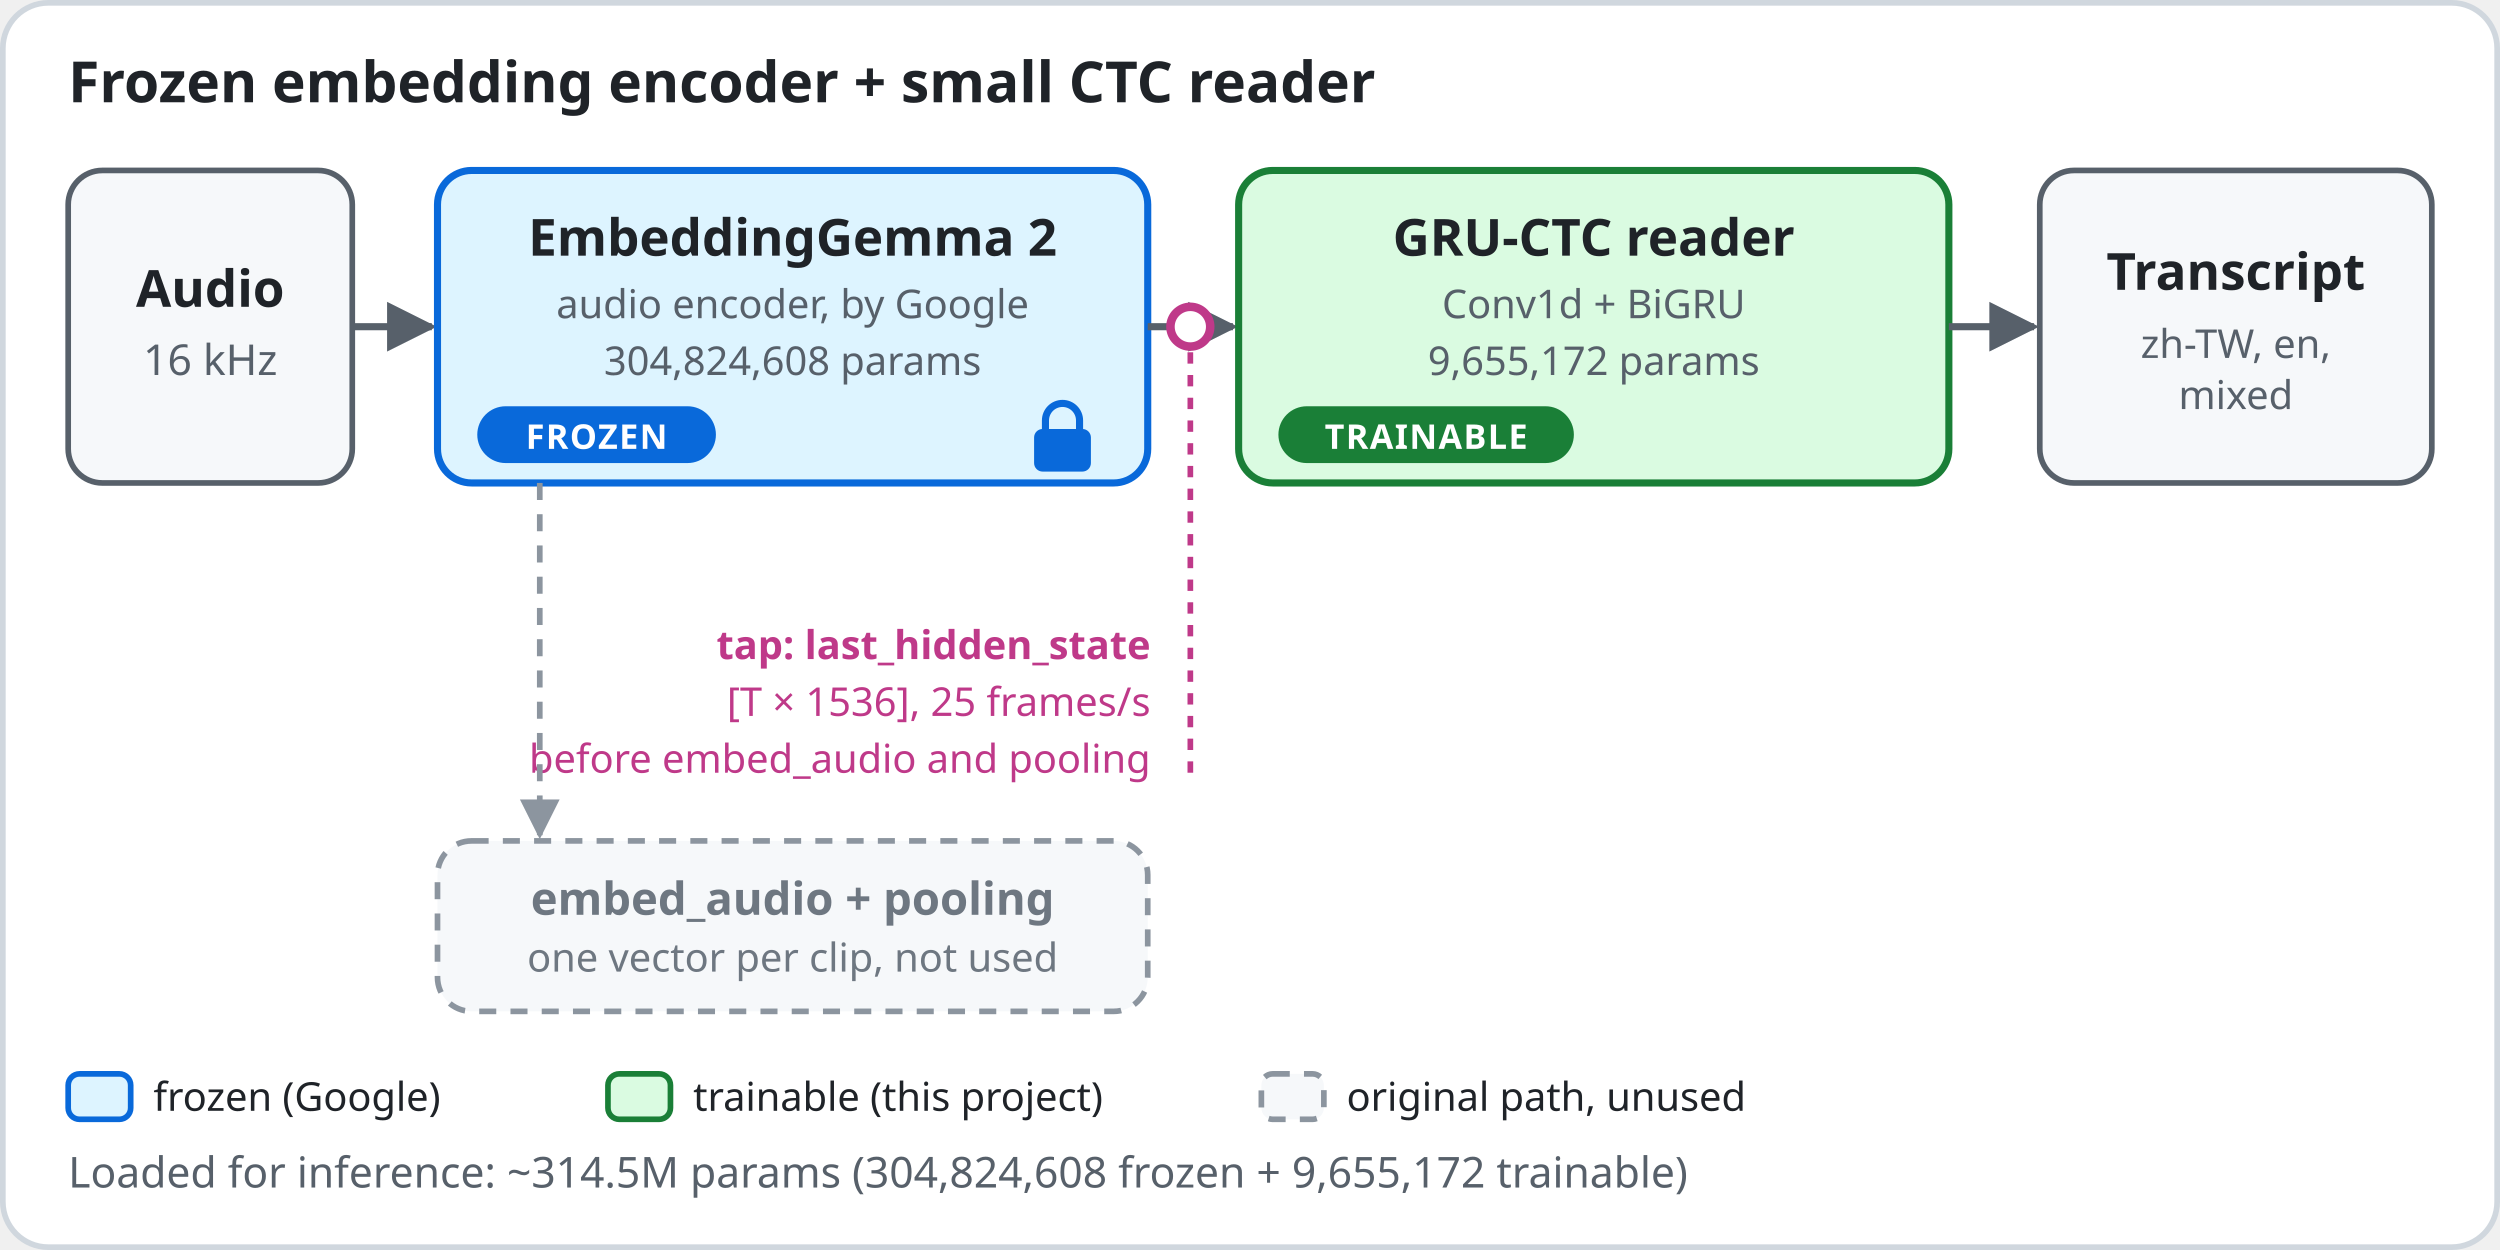
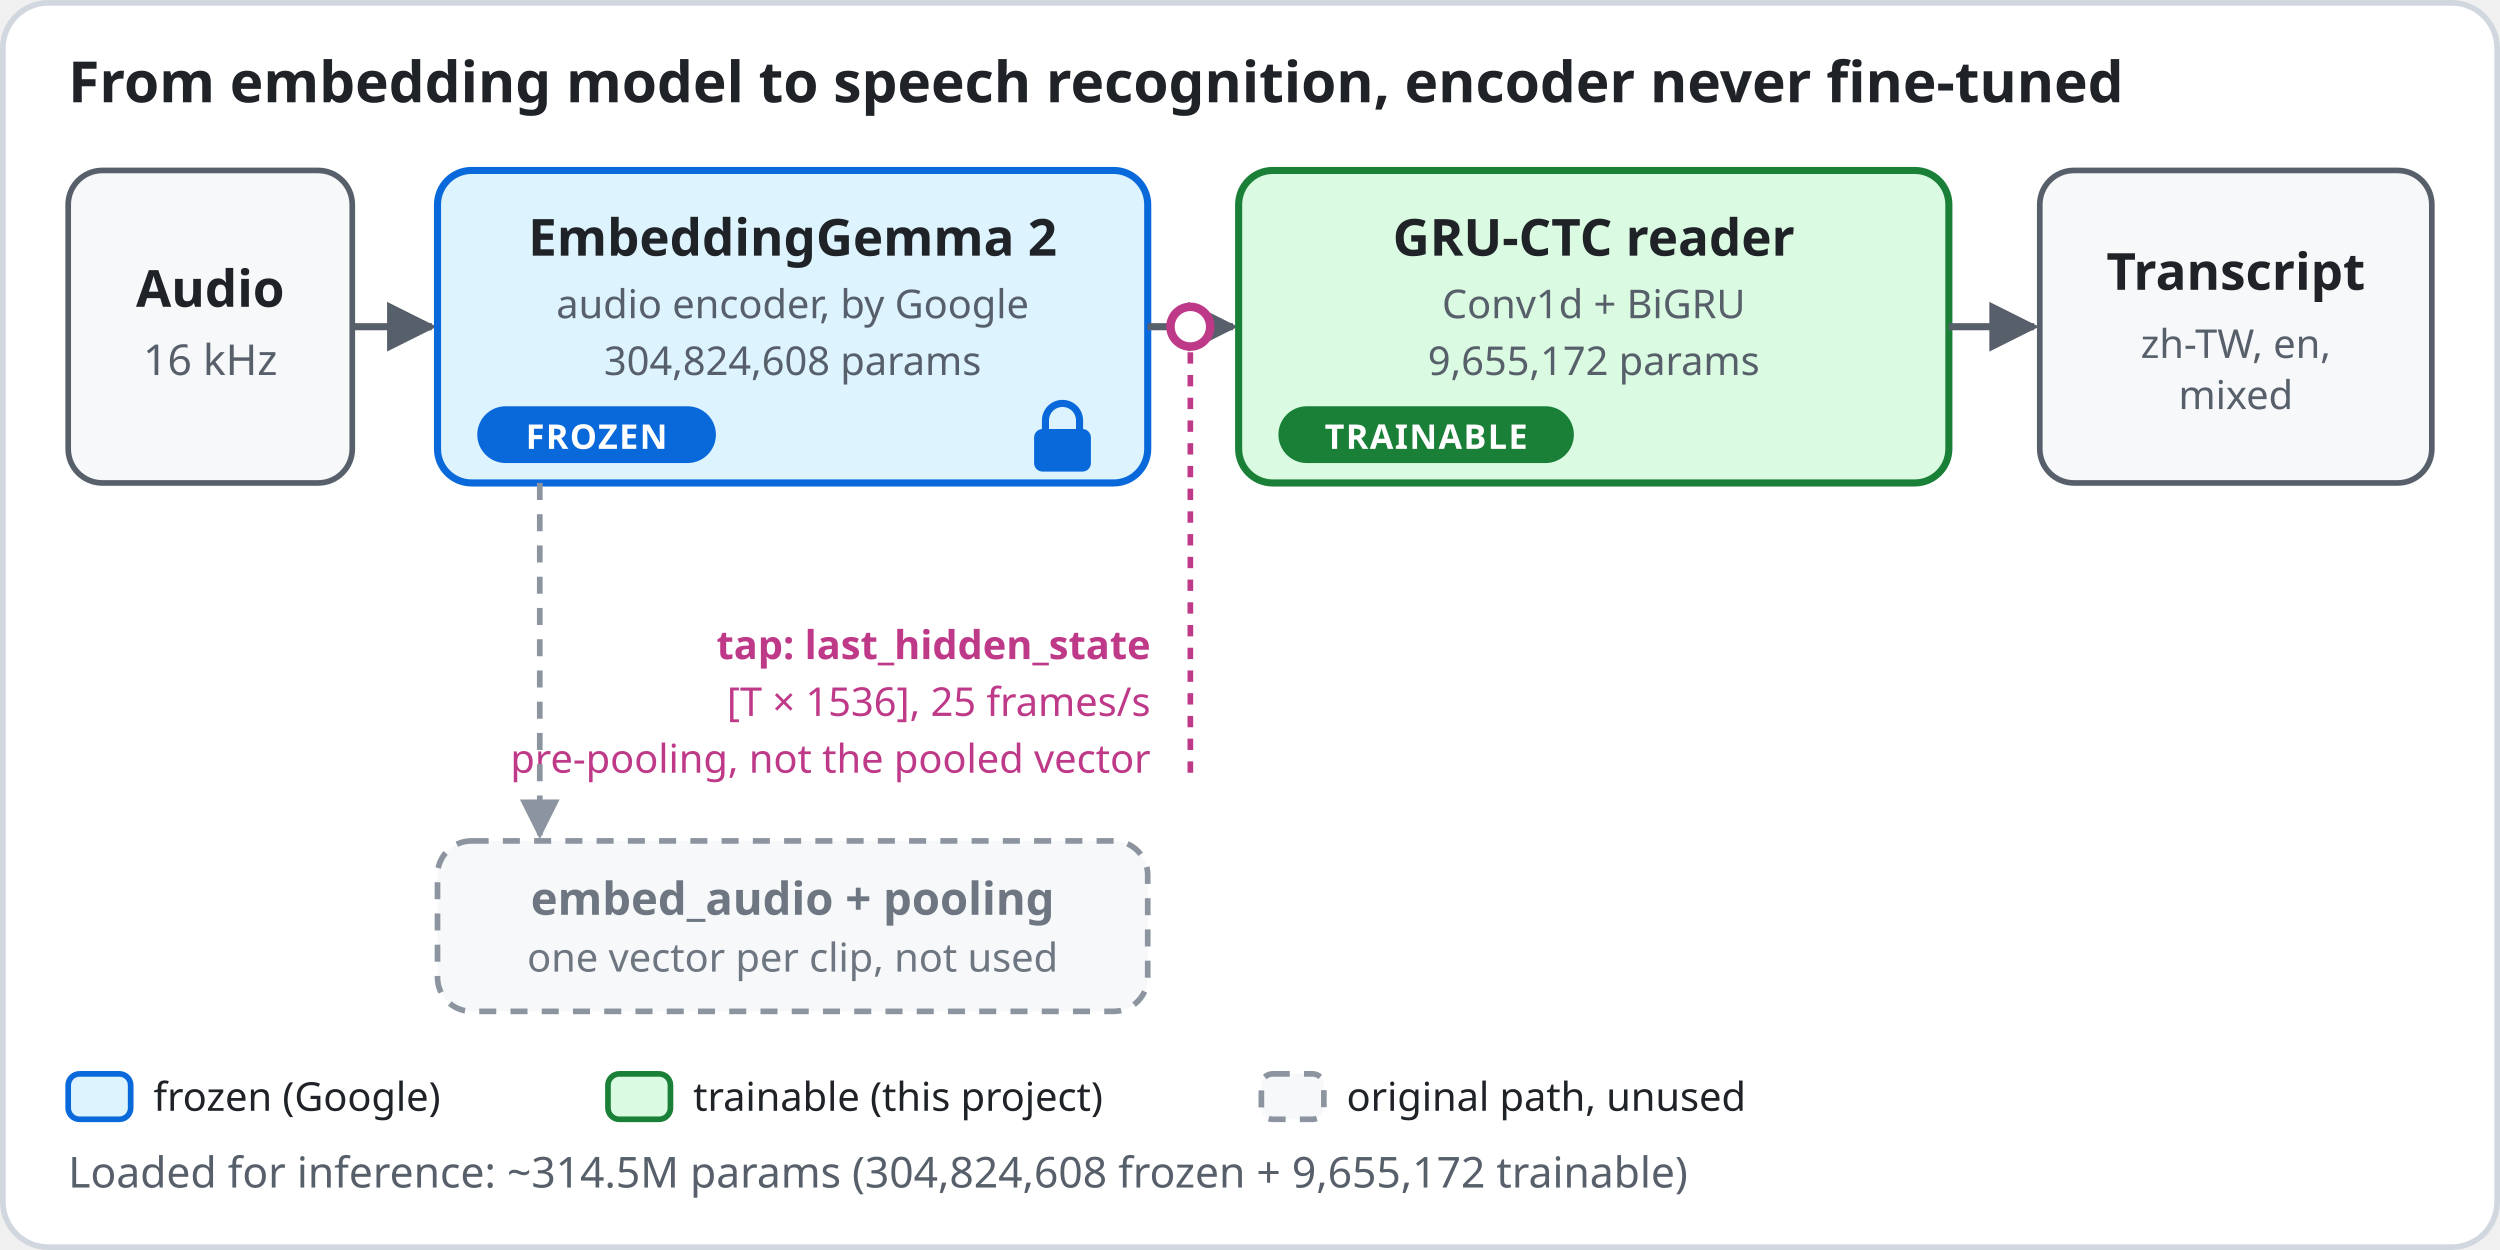
<svg xmlns="http://www.w3.org/2000/svg" width="880" height="440" viewBox="0 0 880 440" role="img" aria-labelledby="t d">
  <defs>
    <marker id="a" viewBox="0 0 10 10" refX="9" refY="5" markerWidth="7" markerHeight="7" orient="auto">
      <path d="M0,0 L10,5 L0,10 z" class="ar" />
    </marker>
    <marker id="ag" viewBox="0 0 10 10" refX="9" refY="5" markerWidth="7" markerHeight="7" orient="auto">
      <path d="M0,0 L10,5 L0,10 z" class="arg" />
    </marker>
  </defs>
  <style>
    text { font-family: -apple-system, "Segoe UI", "Noto Sans", Helvetica, Arial, sans-serif; }
    .mono { font-family: ui-monospace, SFMono-Regular, Menlo, Consolas, monospace; }
    .card { fill: #ffffff; stroke: #d0d7de; }
    .box { fill: #f6f8fa; stroke: #57606a; }
    .enc { fill: #ddf4ff; stroke: #0969da; }
    .trn { fill: #dafbe1; stroke: #1a7f37; }
    .off { fill: #f6f8fa; stroke: #8c959f; stroke-dasharray: 6 5; }
    .panel { fill: #ffffff; stroke: #1a7f37; }
    .t { fill: #1f2328; }
    .s { fill: #57606a; }
    .g { fill: #6e7781; }
    .tapt { fill: #bf3989; }
    .tapc { fill: #ffffff; stroke: #bf3989; }
    .tapl { stroke: #bf3989; }
    .pb { fill: #0969da; }
    .pg { fill: #1a7f37; }
    .pt { fill: #ffffff; }
    .lock { stroke: #0969da; fill: none; }
    .lockb { fill: #0969da; }
    .ln { stroke: #57606a; }
    .lng { stroke: #8c959f; }
    .lnr { stroke: #1a7f37; }
    .ar { fill: #57606a; }
    .arg { fill: #8c959f; }
    @media (prefers-color-scheme: dark) {
      .card { fill: #0d1117; stroke: #30363d; }
      .box { fill: #161b22; stroke: #8b949e; }
      .enc { fill: #0c2d6b; stroke: #58a6ff; }
      .trn { fill: #0f2d1a; stroke: #3fb950; }
      .off { fill: #161b22; stroke: #6e7681; }
      .panel { fill: #0d1117; stroke: #3fb950; }
      .t { fill: #e6edf3; }
      .s { fill: #9da7b3; }
      .g { fill: #8b949e; }
      .tapt { fill: #f778ba; }
      .tapc { fill: #0d1117; stroke: #f778ba; }
      .tapl { stroke: #f778ba; }
      .pb { fill: #58a6ff; }
      .pg { fill: #3fb950; }
      .pt { fill: #0d1117; }
      .lock { stroke: #58a6ff; }
      .lockb { fill: #58a6ff; }
      .ln { stroke: #9da7b3; }
      .lng { stroke: #6e7681; }
      .lnr { stroke: #3fb950; }
      .ar { fill: #9da7b3; }
      .arg { fill: #6e7681; }
    }
  </style>
  <rect x="1" y="1" width="878" height="438" rx="16" class="card" stroke-width="2" />
-   <text x="24" y="36" text-anchor="start" font-size="20" font-weight="700" class="t">Frozen embedding encoder + small CTC reader</text>
+   <text x="24" y="36" text-anchor="start" font-size="20" font-weight="700" class="t">From embedding model to speech recognition, encoder never fine-tuned</text>
  <rect x="24" y="60" width="100" height="110" rx="12" class="box" stroke-width="2" />
  <text x="74" y="108" text-anchor="middle" font-size="18" font-weight="600" class="t">Audio</text>
  <text x="74" y="132" text-anchor="middle" font-size="15" class="s">16 kHz</text>
  <line x1="124" y1="115" x2="152" y2="115" class="ln" stroke-width="2.5" marker-end="url(#a)" />
  <rect x="154" y="60" width="250" height="110" rx="12" class="enc" stroke-width="2.5" />
  <text x="279" y="90" text-anchor="middle" font-size="18" font-weight="600" class="t">EmbeddingGemma 2</text>
  <text x="279" y="112" text-anchor="middle" font-size="14" class="s">audio encoder, by Google</text>
  <text x="279" y="132" text-anchor="middle" font-size="14" class="s">304,824,608 params</text>
  <rect x="168" y="143" width="84" height="20" rx="10" class="pb" />
  <text x="210" y="158" text-anchor="middle" font-size="12" font-weight="700" class="pt" letter-spacing="0.5">FROZEN</text>
  <g transform="translate(364,141)">
    <path d="M4,10 V7 a6,6 0 0 1 12,0 V10" class="lock" stroke-width="2.5" />
    <rect x="0" y="10" width="20" height="15" rx="3" class="lockb" />
  </g>
  <line x1="404" y1="115" x2="434" y2="115" class="ln" stroke-width="2.5" marker-end="url(#a)" />
  <circle cx="419" cy="115" r="7" class="tapc" stroke-width="3" />
  <line x1="419" y1="124" x2="419" y2="276" class="tapl" stroke-width="2" stroke-dasharray="4 4" />
  <text x="405" y="232" text-anchor="end" font-size="14" font-weight="600" class="tapt">tap: last_hidden_state</text>
  <text x="405" y="252" text-anchor="end" font-size="14" class="tapt">[T × 1536], 25 frames/s</text>
-   <text x="405" y="272" text-anchor="end" font-size="14" class="tapt">before embed_audio and pooling</text>
+   <text x="405" y="272" text-anchor="end" font-size="14" class="tapt">pre-pooling, not the pooled vector</text>
  <rect x="436" y="60" width="250" height="110" rx="12" class="trn" stroke-width="2.5" />
  <text x="561" y="90" text-anchor="middle" font-size="18" font-weight="600" class="t">GRU-CTC reader</text>
  <text x="561" y="112" text-anchor="middle" font-size="14" class="s">Conv1d + BiGRU</text>
  <text x="561" y="132" text-anchor="middle" font-size="14" class="s">9,655,172 params</text>
  <rect x="450" y="143" width="104" height="20" rx="10" class="pg" />
  <text x="502" y="158" text-anchor="middle" font-size="12" font-weight="700" class="pt" letter-spacing="0.5">TRAINABLE</text>
  <line x1="686" y1="115" x2="716" y2="115" class="ln" stroke-width="2.5" marker-end="url(#a)" />
  <rect x="718" y="60" width="138" height="110" rx="12" class="box" stroke-width="2" />
  <text x="787" y="102" text-anchor="middle" font-size="18" font-weight="600" class="t">Transcript</text>
  <text x="787" y="126" text-anchor="middle" font-size="14" class="s">zh-TW, en,</text>
  <text x="787" y="144" text-anchor="middle" font-size="14" class="s">mixed</text>
  <line x1="190" y1="170" x2="190" y2="294" class="lng" stroke-width="2" stroke-dasharray="6 5" marker-end="url(#ag)" />
  <rect x="154" y="296" width="250" height="60" rx="12" class="off" stroke-width="2" />
  <text x="279" y="322" text-anchor="middle" font-size="16" font-weight="600" class="g">embed_audio + pooling</text>
  <text x="279" y="342" text-anchor="middle" font-size="14" class="g">one vector per clip, not used</text>
  <g transform="translate(24,378)">
    <rect x="0" y="0" width="22" height="16" rx="4" class="enc" stroke-width="2" />
    <text x="30" y="13" text-anchor="start" font-size="14" class="t">frozen (Google)</text>
    <rect x="190" y="0" width="22" height="16" rx="4" class="trn" stroke-width="2" />
    <text x="220" y="13" text-anchor="start" font-size="14" class="t">trainable (this project)</text>
    <rect x="420" y="0" width="22" height="16" rx="4" class="off" stroke-width="2" />
    <text x="450" y="13" text-anchor="start" font-size="14" class="t">original path, unused</text>
  </g>
  <text x="24" y="418" text-anchor="start" font-size="15" class="s">Loaded for inference: ~314.5M params (304,824,608 frozen + 9,655,172 trainable)</text>
</svg>
